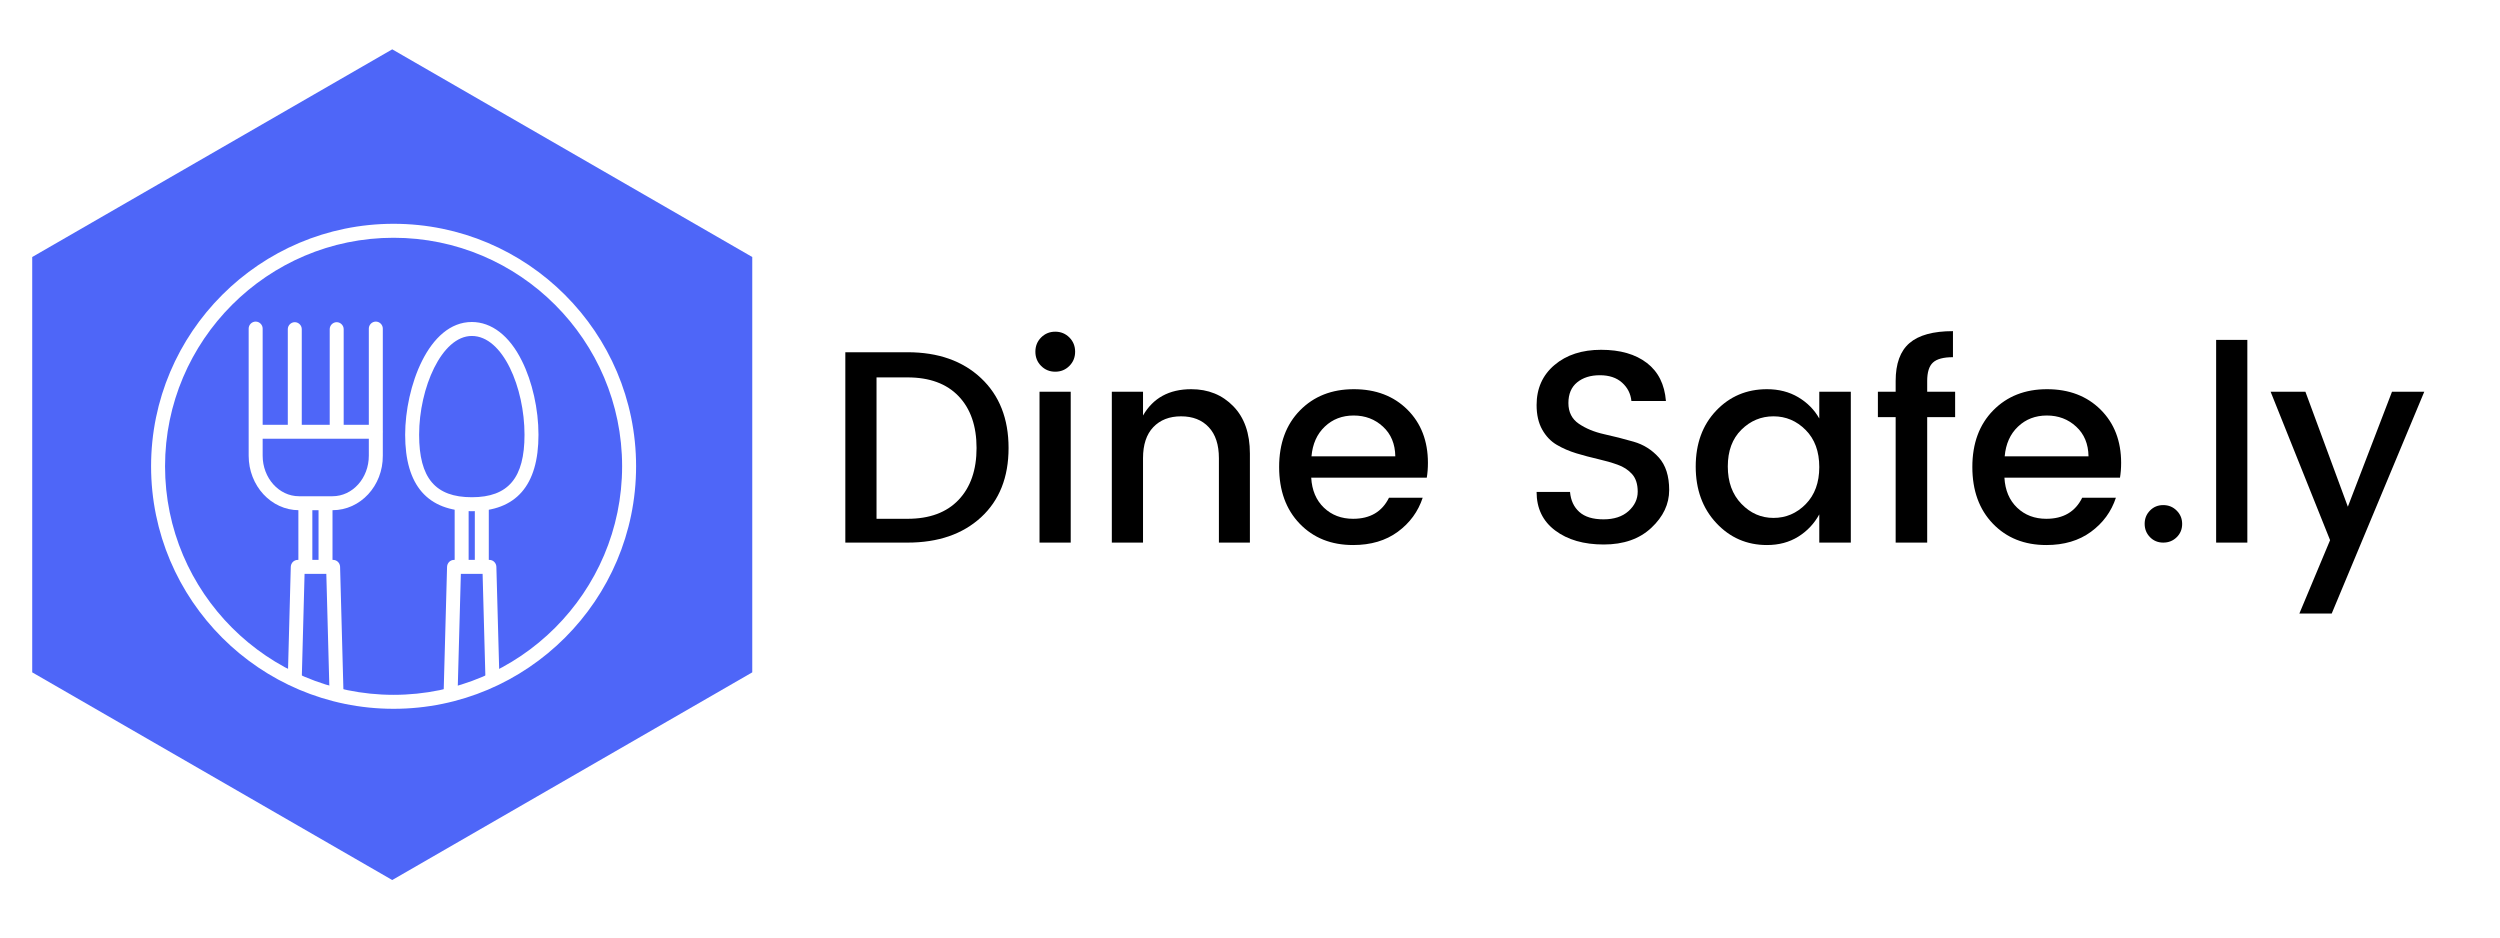
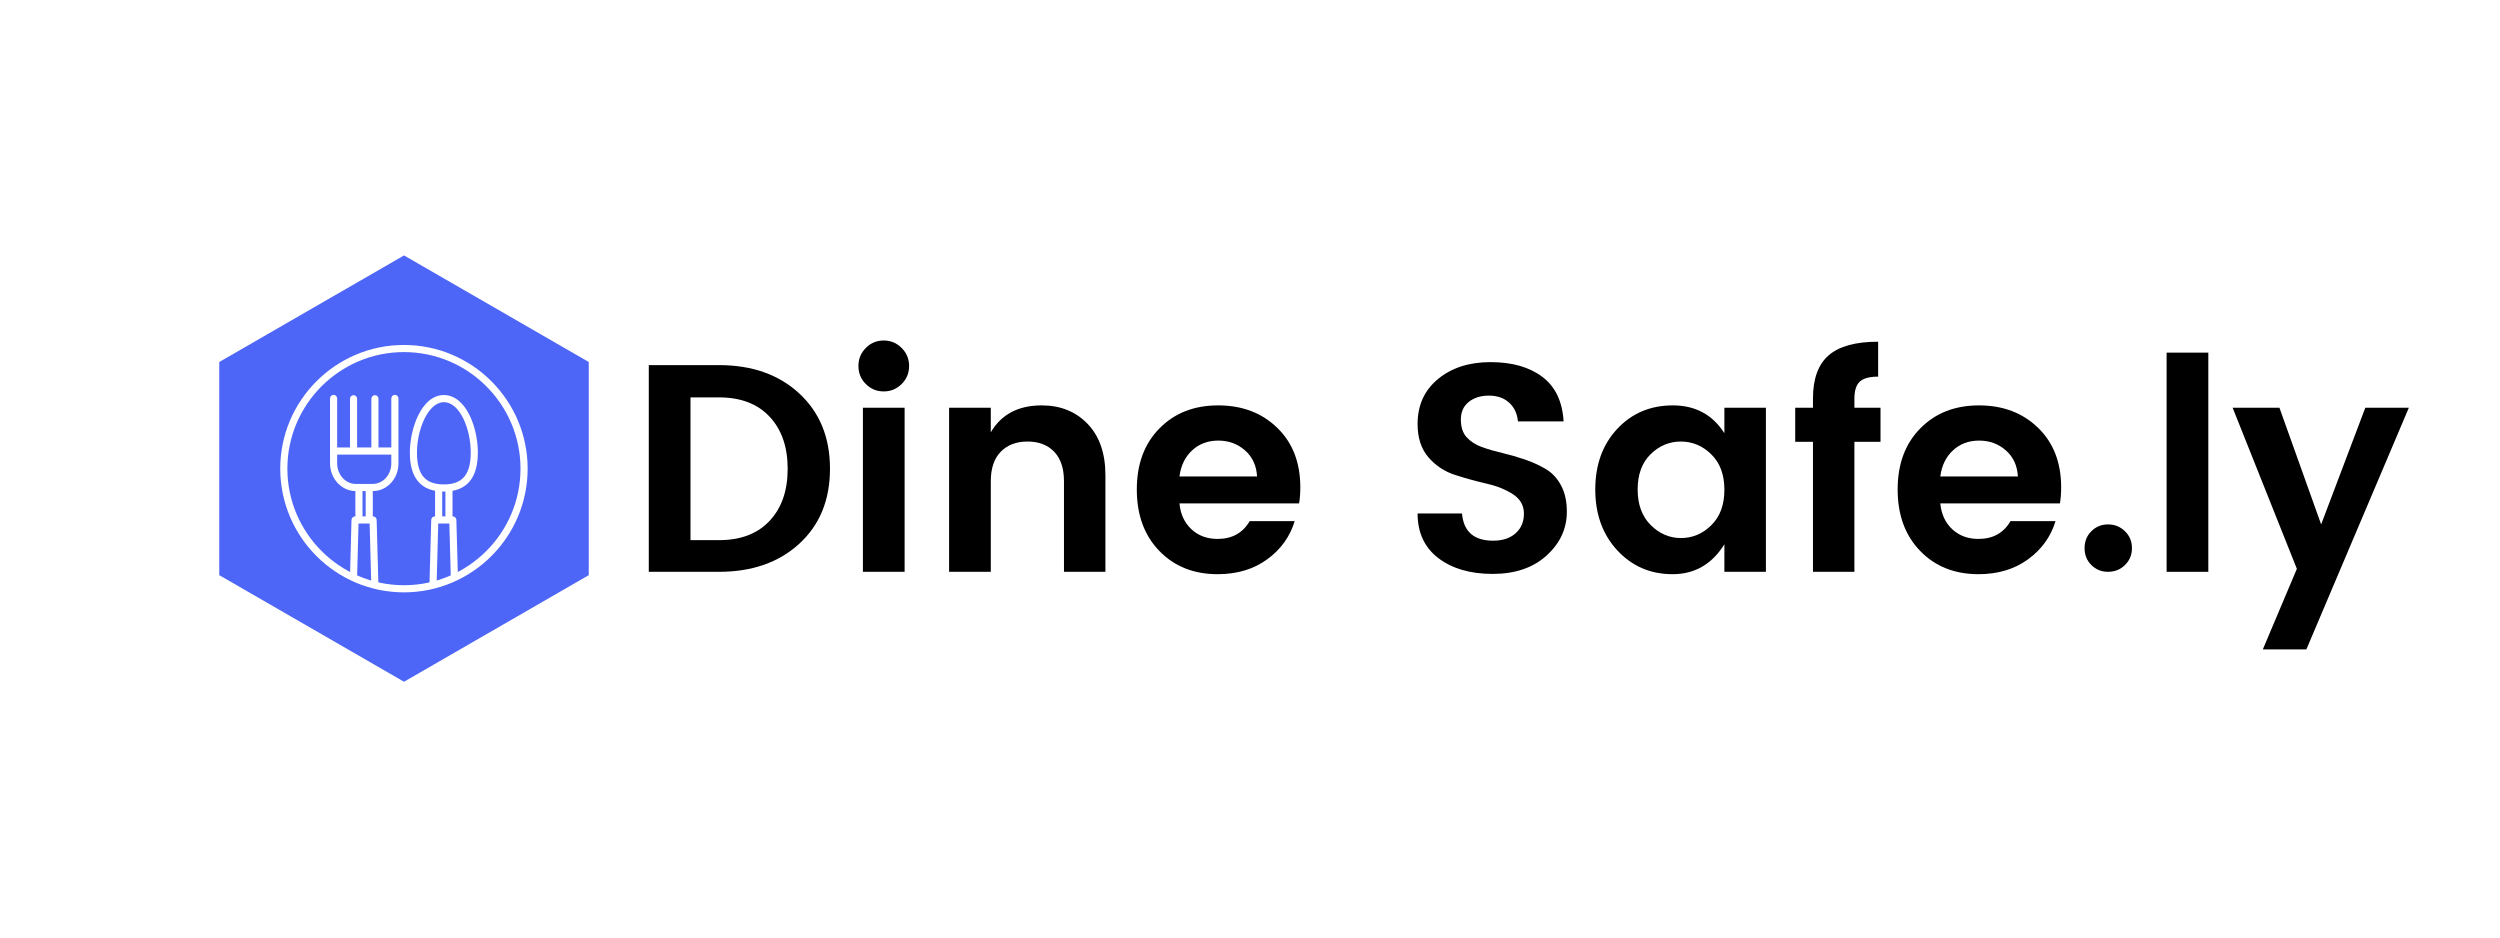
<svg xmlns="http://www.w3.org/2000/svg" xmlns:xlink="http://www.w3.org/1999/xlink" width="576pt" height="216pt" viewBox="0 0 576 216" version="1.2">
  <defs>
    <g>
      <symbol overflow="visible" id="glyph0-0">
-         <path style="stroke:none;" d="M 14.953 -40.391 L 14.953 -3.844 L 32.562 -3.844 L 32.562 -40.391 Z M 10.797 0 L 10.797 -44.234 L 36.672 -44.234 L 36.672 0 Z M 10.797 0 " />
+         <path style="stroke:none;" d="M 16.312 -43.188 L 16.312 -4.641 L 35.203 -4.641 L 35.203 -43.188 Z M 11.328 0 L 11.328 -47.828 L 40.125 -47.828 L 40.125 0 Z M 11.328 0 " />
      </symbol>
      <symbol overflow="visible" id="glyph0-1">
-         <path style="stroke:none;" d="M 11.922 -5.484 L 19.062 -5.484 C 24.145 -5.484 28.066 -6.938 30.828 -9.844 C 33.586 -12.75 34.969 -16.734 34.969 -21.797 C 34.969 -26.867 33.586 -30.848 30.828 -33.734 C 28.066 -36.617 24.145 -38.062 19.062 -38.062 L 11.922 -38.062 Z M 19.062 -43.859 C 26.125 -43.859 31.77 -41.867 36 -37.891 C 40.227 -33.922 42.344 -28.555 42.344 -21.797 C 42.344 -15.047 40.227 -9.723 36 -5.828 C 31.77 -1.941 26.125 0 19.062 0 L 4.734 0 L 4.734 -43.859 Z M 19.062 -43.859 " />
+         <path style="stroke:none;" d="M 14.734 -7.297 L 21.297 -7.297 C 26.297 -7.297 30.18 -8.773 32.953 -11.734 C 35.734 -14.691 37.125 -18.691 37.125 -23.734 C 37.125 -28.785 35.734 -32.789 32.953 -35.75 C 30.18 -38.707 26.297 -40.188 21.297 -40.188 L 14.734 -40.188 Z M 21.297 -47.625 C 28.93 -47.625 35.102 -45.441 39.812 -41.078 C 44.52 -36.711 46.875 -30.938 46.875 -23.75 C 46.875 -16.562 44.52 -10.805 39.812 -6.484 C 35.102 -2.16 28.93 0 21.297 0 L 5.125 0 L 5.125 -47.625 Z M 21.297 -47.625 " />
      </symbol>
      <symbol overflow="visible" id="glyph0-2">
-         <path style="stroke:none;" d="M 12.938 -43.984 C 12.938 -42.68 12.492 -41.586 11.609 -40.703 C 10.723 -39.816 9.641 -39.375 8.359 -39.375 C 7.078 -39.375 5.992 -39.816 5.109 -40.703 C 4.223 -41.586 3.781 -42.68 3.781 -43.984 C 3.781 -45.285 4.223 -46.379 5.109 -47.266 C 5.992 -48.148 7.078 -48.594 8.359 -48.594 C 9.641 -48.594 10.723 -48.148 11.609 -47.266 C 12.492 -46.379 12.938 -45.285 12.938 -43.984 Z M 4.734 0 L 4.734 -34.766 L 11.922 -34.766 L 11.922 0 Z M 4.734 0 " />
+         <path style="stroke:none;" d="M 15.766 -47.422 C 15.766 -45.785 15.191 -44.398 14.047 -43.266 C 12.91 -42.129 11.535 -41.562 9.922 -41.562 C 8.305 -41.562 6.93 -42.129 5.797 -43.266 C 4.66 -44.398 4.094 -45.785 4.094 -47.422 C 4.094 -49.055 4.66 -50.441 5.797 -51.578 C 6.93 -52.723 8.305 -53.297 9.922 -53.297 C 11.535 -53.297 12.91 -52.723 14.047 -51.578 C 15.191 -50.441 15.766 -49.055 15.766 -47.422 Z M 5.125 0 L 5.125 -37.797 L 14.734 -37.797 L 14.734 0 Z M 5.125 0 " />
      </symbol>
      <symbol overflow="visible" id="glyph0-3">
-         <path style="stroke:none;" d="M 11.922 -34.766 L 11.922 -29.281 C 14.242 -33.32 17.945 -35.344 23.031 -35.344 C 26.945 -35.344 30.176 -34.035 32.719 -31.422 C 35.27 -28.816 36.547 -25.18 36.547 -20.516 L 36.547 0 L 29.406 0 L 29.406 -19.438 C 29.406 -22.551 28.625 -24.938 27.062 -26.594 C 25.508 -28.258 23.383 -29.094 20.688 -29.094 C 18 -29.094 15.863 -28.258 14.281 -26.594 C 12.707 -24.938 11.922 -22.551 11.922 -19.438 L 11.922 0 L 4.734 0 L 4.734 -34.766 Z M 11.922 -34.766 " />
+         <path style="stroke:none;" d="M 14.734 -37.797 L 14.734 -32.141 C 17.148 -36.273 21.062 -38.344 26.469 -38.344 C 30.789 -38.344 34.316 -36.922 37.047 -34.078 C 39.773 -31.234 41.141 -27.289 41.141 -22.25 L 41.141 0 L 31.594 0 L 31.594 -20.875 C 31.594 -23.832 30.844 -26.094 29.344 -27.656 C 27.844 -29.227 25.797 -30.016 23.203 -30.016 C 20.609 -30.016 18.547 -29.227 17.016 -27.656 C 15.492 -26.094 14.734 -23.832 14.734 -20.875 L 14.734 0 L 5.125 0 L 5.125 -37.797 Z M 14.734 -37.797 " />
      </symbol>
      <symbol overflow="visible" id="glyph0-4">
-         <path style="stroke:none;" d="M 19.375 0.562 C 14.32 0.562 10.219 -1.078 7.062 -4.359 C 3.906 -7.641 2.328 -11.992 2.328 -17.422 C 2.328 -22.848 3.926 -27.191 7.125 -30.453 C 10.32 -33.711 14.457 -35.344 19.531 -35.344 C 24.602 -35.344 28.719 -33.773 31.875 -30.641 C 35.031 -27.504 36.609 -23.41 36.609 -18.359 C 36.609 -17.141 36.52 -16.004 36.344 -14.953 L 9.719 -14.953 C 9.883 -12.055 10.859 -9.754 12.641 -8.047 C 14.43 -6.336 16.676 -5.484 19.375 -5.484 C 23.289 -5.484 26.047 -7.102 27.641 -10.344 L 35.406 -10.344 C 34.352 -7.145 32.438 -4.523 29.656 -2.484 C 26.883 -0.453 23.457 0.562 19.375 0.562 Z M 29.094 -19.875 C 29.051 -22.738 28.102 -25.02 26.25 -26.719 C 24.406 -28.426 22.156 -29.281 19.5 -29.281 C 16.852 -29.281 14.633 -28.426 12.844 -26.719 C 11.051 -25.02 10.031 -22.738 9.781 -19.875 Z M 29.094 -19.875 " />
+         <path style="stroke:none;" d="M 21.078 0.547 C 15.578 0.547 11.098 -1.238 7.641 -4.812 C 4.18 -8.383 2.453 -13.102 2.453 -18.969 C 2.453 -24.832 4.191 -29.523 7.672 -33.047 C 11.148 -36.578 15.656 -38.344 21.188 -38.344 C 26.719 -38.344 31.254 -36.625 34.797 -33.188 C 38.348 -29.758 40.125 -25.18 40.125 -19.453 C 40.125 -18.129 40.031 -16.898 39.844 -15.766 L 12.281 -15.766 C 12.508 -13.305 13.422 -11.328 15.016 -9.828 C 16.609 -8.328 18.629 -7.578 21.078 -7.578 C 24.398 -7.578 26.859 -8.941 28.453 -11.672 L 38.828 -11.672 C 37.734 -8.078 35.613 -5.141 32.469 -2.859 C 29.332 -0.586 25.535 0.547 21.078 0.547 Z M 30.156 -21.969 C 30.02 -24.469 29.098 -26.469 27.391 -27.969 C 25.691 -29.477 23.633 -30.234 21.219 -30.234 C 18.812 -30.234 16.801 -29.477 15.188 -27.969 C 13.57 -26.469 12.602 -24.469 12.281 -21.969 Z M 30.156 -21.969 " />
      </symbol>
      <symbol overflow="visible" id="glyph0-5">
        <path style="stroke:none;" d="" />
      </symbol>
      <symbol overflow="visible" id="glyph0-6">
-         <path style="stroke:none;" d="M 18.359 -38.562 C 16.211 -38.562 14.469 -38.016 13.125 -36.922 C 11.781 -35.828 11.109 -34.238 11.109 -32.156 C 11.109 -30.07 11.906 -28.484 13.5 -27.391 C 15.102 -26.297 17.039 -25.492 19.312 -24.984 C 21.582 -24.484 23.852 -23.906 26.125 -23.25 C 28.395 -22.602 30.328 -21.395 31.922 -19.625 C 33.523 -17.852 34.328 -15.348 34.328 -12.109 C 34.328 -8.867 32.957 -5.969 30.219 -3.406 C 27.488 -0.844 23.832 0.438 19.25 0.438 C 14.664 0.438 10.941 -0.633 8.078 -2.781 C 5.211 -4.926 3.781 -7.891 3.781 -11.672 L 11.484 -11.672 C 11.648 -9.734 12.363 -8.195 13.625 -7.062 C 14.895 -5.926 16.75 -5.359 19.188 -5.359 C 21.625 -5.359 23.547 -5.988 24.953 -7.25 C 26.367 -8.52 27.078 -10.016 27.078 -11.734 C 27.078 -13.461 26.645 -14.812 25.781 -15.781 C 24.914 -16.75 23.801 -17.473 22.438 -17.953 C 21.07 -18.441 19.566 -18.875 17.922 -19.25 C 16.285 -19.625 14.633 -20.062 12.969 -20.562 C 11.301 -21.07 9.785 -21.727 8.422 -22.531 C 7.055 -23.332 5.941 -24.5 5.078 -26.031 C 4.211 -27.57 3.781 -29.457 3.781 -31.688 C 3.781 -35.508 5.156 -38.586 7.906 -40.922 C 10.664 -43.254 14.242 -44.422 18.641 -44.422 C 23.047 -44.422 26.562 -43.41 29.188 -41.391 C 31.812 -39.379 33.273 -36.457 33.578 -32.625 L 25.625 -32.625 C 25.457 -34.312 24.738 -35.723 23.469 -36.859 C 22.207 -37.992 20.504 -38.562 18.359 -38.562 Z M 18.359 -38.562 " />
+         <path style="stroke:none;" d="M 20.531 -40.594 C 18.625 -40.594 17.066 -40.102 15.859 -39.125 C 14.66 -38.156 14.062 -36.805 14.062 -35.078 C 14.062 -33.348 14.504 -31.992 15.391 -31.016 C 16.273 -30.035 17.441 -29.281 18.891 -28.75 C 20.348 -28.227 21.941 -27.766 23.672 -27.359 C 25.398 -26.953 27.129 -26.453 28.859 -25.859 C 30.586 -25.266 32.18 -24.535 33.641 -23.672 C 35.098 -22.805 36.27 -21.547 37.156 -19.891 C 38.039 -18.234 38.484 -16.223 38.484 -13.859 C 38.484 -9.941 36.926 -6.57 33.812 -3.75 C 30.695 -0.926 26.555 0.484 21.391 0.484 C 16.223 0.484 12.047 -0.734 8.859 -3.172 C 5.68 -5.609 4.094 -9.031 4.094 -13.438 L 14.328 -13.438 C 14.691 -9.258 17.082 -7.172 21.5 -7.172 C 23.676 -7.172 25.398 -7.738 26.672 -8.875 C 27.953 -10.008 28.594 -11.52 28.594 -13.406 C 28.594 -15.289 27.75 -16.781 26.062 -17.875 C 24.383 -18.969 22.348 -19.785 19.953 -20.328 C 17.566 -20.879 15.164 -21.539 12.75 -22.312 C 10.344 -23.082 8.297 -24.43 6.609 -26.359 C 4.93 -28.297 4.094 -30.859 4.094 -34.047 C 4.094 -38.367 5.66 -41.828 8.797 -44.422 C 11.941 -47.016 15.977 -48.312 20.906 -48.312 C 25.844 -48.312 29.812 -47.188 32.812 -44.938 C 35.82 -42.688 37.461 -39.258 37.734 -34.656 L 27.219 -34.656 C 27.039 -36.477 26.359 -37.922 25.172 -38.984 C 23.992 -40.055 22.445 -40.594 20.531 -40.594 Z M 20.531 -40.594 " />
      </symbol>
      <symbol overflow="visible" id="glyph0-7">
-         <path style="stroke:none;" d="M 27.672 -8.859 C 29.754 -10.984 30.797 -13.832 30.797 -17.406 C 30.797 -20.988 29.754 -23.832 27.672 -25.938 C 25.586 -28.039 23.113 -29.094 20.25 -29.094 C 17.395 -29.094 14.926 -28.062 12.844 -26 C 10.758 -23.938 9.719 -21.117 9.719 -17.547 C 9.719 -13.973 10.758 -11.102 12.844 -8.938 C 14.926 -6.77 17.395 -5.688 20.25 -5.688 C 23.113 -5.688 25.586 -6.742 27.672 -8.859 Z M 18.75 0.562 C 14.113 0.562 10.219 -1.129 7.062 -4.516 C 3.906 -7.898 2.328 -12.234 2.328 -17.516 C 2.328 -22.797 3.895 -27.086 7.031 -30.391 C 10.164 -33.691 14.07 -35.344 18.75 -35.344 C 21.477 -35.344 23.883 -34.723 25.969 -33.484 C 28.051 -32.242 29.66 -30.613 30.797 -28.594 L 30.797 -34.766 L 38.062 -34.766 L 38.062 0 L 30.797 0 L 30.797 -6.5 C 29.617 -4.352 28 -2.641 25.938 -1.359 C 23.875 -0.078 21.477 0.562 18.75 0.562 Z M 18.75 0.562 " />
+         <path style="stroke:none;" d="M 29.203 -10.75 C 31.203 -12.727 32.203 -15.445 32.203 -18.906 C 32.203 -22.363 31.203 -25.078 29.203 -27.047 C 27.203 -29.023 24.859 -30.016 22.172 -30.016 C 19.492 -30.016 17.164 -29.035 15.188 -27.078 C 13.207 -25.129 12.219 -22.426 12.219 -18.969 C 12.219 -15.508 13.219 -12.781 15.219 -10.781 C 17.219 -8.781 19.547 -7.781 22.203 -7.781 C 24.867 -7.781 27.203 -8.77 29.203 -10.75 Z M 7.531 -4.938 C 4.145 -8.602 2.453 -13.281 2.453 -18.969 C 2.453 -24.656 4.133 -29.305 7.5 -32.922 C 10.875 -36.535 15.148 -38.344 20.328 -38.344 C 25.516 -38.344 29.473 -36.207 32.203 -31.938 L 32.203 -37.797 L 41.766 -37.797 L 41.766 0 L 32.203 0 L 32.203 -6.344 C 29.336 -1.75 25.359 0.547 20.266 0.547 C 15.172 0.547 10.926 -1.281 7.531 -4.938 Z M 7.531 -4.938 " />
      </symbol>
      <symbol overflow="visible" id="glyph0-8">
-         <path style="stroke:none;" d="M 19.312 -34.766 L 19.312 -28.906 L 12.875 -28.906 L 12.875 0 L 5.609 0 L 5.609 -28.906 L 1.516 -28.906 L 1.516 -34.766 L 5.609 -34.766 L 5.609 -37.234 C 5.609 -41.234 6.672 -44.145 8.797 -45.969 C 10.922 -47.801 14.258 -48.719 18.812 -48.719 L 18.812 -42.719 C 16.625 -42.719 15.086 -42.305 14.203 -41.484 C 13.316 -40.672 12.875 -39.254 12.875 -37.234 L 12.875 -34.766 Z M 19.312 -34.766 " />
+         <path style="stroke:none;" d="M 21.297 -37.797 L 21.297 -29.953 L 15.281 -29.953 L 15.281 0 L 5.734 0 L 5.734 -29.953 L 1.641 -29.953 L 1.641 -37.797 L 5.734 -37.797 L 5.734 -39.922 C 5.734 -44.461 6.938 -47.781 9.344 -49.875 C 11.758 -51.969 15.562 -53.016 20.75 -53.016 L 20.75 -44.969 C 18.738 -44.969 17.32 -44.578 16.5 -43.797 C 15.688 -43.023 15.281 -41.734 15.281 -39.922 L 15.281 -37.797 Z M 21.297 -37.797 " />
      </symbol>
      <symbol overflow="visible" id="glyph0-9">
-         <path style="stroke:none;" d="M 10.469 -1.234 C 9.633 -0.41 8.602 0 7.375 0 C 6.156 0 5.133 -0.422 4.312 -1.266 C 3.5 -2.109 3.094 -3.129 3.094 -4.328 C 3.094 -5.523 3.5 -6.539 4.312 -7.375 C 5.133 -8.219 6.156 -8.641 7.375 -8.641 C 8.602 -8.641 9.633 -8.219 10.469 -7.375 C 11.312 -6.539 11.734 -5.516 11.734 -4.297 C 11.734 -3.078 11.312 -2.055 10.469 -1.234 Z M 10.469 -1.234 " />
+         <path style="stroke:none;" d="M 13.859 -5.453 C 13.859 -3.91 13.32 -2.613 12.25 -1.562 C 11.176 -0.52 9.879 0 8.359 0 C 6.836 0 5.551 -0.52 4.5 -1.562 C 3.457 -2.613 2.938 -3.91 2.938 -5.453 C 2.938 -7.004 3.457 -8.301 4.5 -9.344 C 5.551 -10.395 6.836 -10.922 8.359 -10.922 C 9.879 -10.922 11.176 -10.395 12.25 -9.344 C 13.32 -8.301 13.859 -7.004 13.859 -5.453 Z M 13.859 -5.453 " />
      </symbol>
      <symbol overflow="visible" id="glyph0-10">
-         <path style="stroke:none;" d="M 4.734 0 L 4.734 -46.703 L 11.922 -46.703 L 11.922 0 Z M 4.734 0 " />
+         <path style="stroke:none;" d="M 5.125 0 L 5.125 -50.5 L 14.734 -50.5 L 14.734 0 Z M 5.125 0 " />
      </symbol>
      <symbol overflow="visible" id="glyph0-11">
-         <path style="stroke:none;" d="M 14.328 -0.562 L 0.625 -34.766 L 8.641 -34.766 L 18.422 -8.266 L 28.594 -34.766 L 36.031 -34.766 L 14.703 16.344 L 7.25 16.344 Z M 14.328 -0.562 " />
+         <path style="stroke:none;" d="M 15.281 -0.688 L 0.484 -37.797 L 11.266 -37.797 L 20.875 -10.922 L 31.047 -37.797 L 41.078 -37.797 L 17.469 17.875 L 7.438 17.875 Z M 15.281 -0.688 " />
      </symbol>
    </g>
    <clipPath id="clip1">
-       <path d="M 34.809 51.562 L 146.555 51.562 L 146.555 163.309 L 34.809 163.309 Z M 34.809 51.562 " />
+       <path d="M 64.57 79.48 L 121.57 79.48 L 121.57 136.48 L 64.57 136.48 Z M 64.57 79.48 " />
    </clipPath>
  </defs>
  <g id="surface1">
-     <path style=" stroke:none;fill-rule:nonzero;fill:rgb(30.589%,39.999%,97.249%);fill-opacity:1;" d="M 173.32 154.91 L 173.32 59.215 L 90.371 11.367 L 7.422 59.215 L 7.422 154.91 L 90.371 202.758 Z M 173.32 154.91 " />
-     <path style=" stroke:none;fill-rule:nonzero;fill:rgb(100%,100%,100%);fill-opacity:1;" d="M 108.707 117.781 C 98.5 117.781 93.348 111.848 93.348 100.168 C 93.348 89.27 98.684 74.188 108.707 74.188 C 113.262 74.188 117.398 77.359 120.25 83.152 C 122.641 87.938 124.066 94.281 124.066 100.168 C 124.066 111.848 118.918 117.781 108.707 117.781 Z M 108.707 77.406 C 101.762 77.406 96.566 89.406 96.566 100.168 C 96.566 110.148 100.293 114.562 108.707 114.562 C 117.121 114.562 120.848 110.102 120.848 100.168 C 120.848 89.363 115.883 77.406 108.707 77.406 Z M 108.707 77.406 " />
-     <path style=" stroke:none;fill-rule:nonzero;fill:rgb(100%,100%,100%);fill-opacity:1;" d="M 86.449 101.09 L 59.547 101.09 C 58.676 101.09 57.938 100.352 57.938 99.477 C 57.938 98.605 58.676 97.867 59.547 97.867 L 86.449 97.867 C 87.324 97.867 88.059 98.605 88.059 99.477 C 88.059 100.352 87.324 101.09 86.449 101.09 Z M 86.449 101.09 " />
-     <path style=" stroke:none;fill-rule:nonzero;fill:rgb(100%,100%,100%);fill-opacity:1;" d="M 76.609 117.551 L 68.883 117.551 C 62.492 117.551 57.293 111.941 57.293 104.996 L 57.293 75.703 C 57.293 74.828 58.031 74.094 58.906 74.094 C 59.777 74.094 60.516 74.828 60.516 75.703 L 60.516 104.996 C 60.516 110.148 64.285 114.332 68.883 114.332 L 76.609 114.332 C 81.254 114.332 84.977 110.148 84.977 104.996 L 84.977 75.703 C 84.977 74.828 85.715 74.094 86.59 74.094 C 87.461 74.094 88.199 74.828 88.199 75.703 L 88.199 104.996 C 88.242 111.941 83.047 117.551 76.609 117.551 Z M 76.609 117.551 " />
-     <path style=" stroke:none;fill-rule:nonzero;fill:rgb(100%,100%,100%);fill-opacity:1;" d="M 75 131.07 C 74.125 131.07 73.391 130.336 73.391 129.461 L 73.391 116.816 C 73.391 115.941 74.125 115.207 75 115.207 C 75.875 115.207 76.609 115.941 76.609 116.816 L 76.609 129.461 C 76.609 130.336 75.875 131.07 75 131.07 Z M 75 131.07 " />
-     <path style=" stroke:none;fill-rule:nonzero;fill:rgb(100%,100%,100%);fill-opacity:1;" d="M 70.355 131.07 C 69.48 131.07 68.746 130.336 68.746 129.461 L 68.746 116.816 C 68.746 115.941 69.48 115.207 70.355 115.207 C 71.23 115.207 71.965 115.941 71.965 116.816 L 71.965 129.461 C 71.965 130.336 71.273 131.07 70.355 131.07 Z M 70.355 131.07 " />
-     <path style=" stroke:none;fill-rule:nonzero;fill:rgb(100%,100%,100%);fill-opacity:1;" d="M 77.574 99.754 C 76.699 99.754 75.965 99.02 75.965 98.145 L 75.965 75.84 C 75.965 74.969 76.699 74.23 77.574 74.23 C 78.449 74.23 79.184 74.969 79.184 75.84 L 79.184 98.145 C 79.184 99.02 78.496 99.754 77.574 99.754 Z M 77.574 99.754 " />
-     <path style=" stroke:none;fill-rule:nonzero;fill:rgb(100%,100%,100%);fill-opacity:1;" d="M 67.918 99.754 C 67.043 99.754 66.309 99.02 66.309 98.145 L 66.309 75.84 C 66.309 74.969 67.043 74.23 67.918 74.23 C 68.793 74.23 69.527 74.969 69.527 75.84 L 69.527 98.145 C 69.527 99.02 68.793 99.754 67.918 99.754 Z M 67.918 99.754 " />
-     <path style=" stroke:none;fill-rule:nonzero;fill:rgb(100%,100%,100%);fill-opacity:1;" d="M 77.527 161.145 C 76.656 161.145 75.965 160.457 75.918 159.582 L 75.184 132.219 L 70.172 132.219 L 69.527 156.363 C 69.48 157.238 68.746 157.973 67.871 157.926 C 66.996 157.879 66.262 157.145 66.309 156.27 L 66.996 130.566 C 67.043 129.691 67.734 129 68.605 129 L 76.746 129 C 77.621 129 78.309 129.691 78.355 130.566 L 79.137 159.488 C 79.184 160.41 78.496 161.145 77.527 161.145 C 77.574 161.145 77.574 161.145 77.527 161.145 Z M 77.527 161.145 " />
+     <path style=" stroke:none;fill-rule:nonzero;fill:rgb(30.589%,39.999%,97.249%);fill-opacity:1;" d="M 135.652 132.516 L 135.652 83.406 L 93.086 58.852 L 50.516 83.406 L 50.516 132.516 L 93.086 157.074 Z M 135.652 132.516 " />
+     <path style=" stroke:none;fill-rule:nonzero;fill:rgb(100%,100%,100%);fill-opacity:1;" d="M 102.262 113.258 C 97.055 113.258 94.43 110.23 94.43 104.273 C 94.43 98.715 97.148 91.02 102.262 91.02 C 104.586 91.02 106.695 92.637 108.152 95.594 C 109.371 98.035 110.098 101.27 110.098 104.273 C 110.098 110.23 107.473 113.258 102.262 113.258 Z M 102.262 92.66 C 98.723 92.66 96.07 98.785 96.07 104.273 C 96.07 109.363 97.973 111.613 102.262 111.613 C 106.555 111.613 108.457 109.34 108.457 104.273 C 108.457 98.762 105.922 92.66 102.262 92.66 Z M 102.262 92.66 " />
+     <path style=" stroke:none;fill-rule:nonzero;fill:rgb(100%,100%,100%);fill-opacity:1;" d="M 90.91 104.742 L 77.188 104.742 C 76.742 104.742 76.367 104.367 76.367 103.922 C 76.367 103.477 76.742 103.102 77.188 103.102 L 90.91 103.102 C 91.355 103.102 91.73 103.477 91.73 103.922 C 91.73 104.367 91.355 104.742 90.91 104.742 Z M 90.91 104.742 " />
+     <path style=" stroke:none;fill-rule:nonzero;fill:rgb(100%,100%,100%);fill-opacity:1;" d="M 85.891 113.141 L 81.949 113.141 C 78.691 113.141 76.039 110.277 76.039 106.734 L 76.039 91.793 C 76.039 91.348 76.414 90.973 76.859 90.973 C 77.305 90.973 77.68 91.348 77.68 91.793 L 77.68 106.734 C 77.68 109.363 79.605 111.496 81.949 111.496 L 85.891 111.496 C 88.262 111.496 90.16 109.363 90.16 106.734 L 90.16 91.793 C 90.16 91.348 90.535 90.973 90.98 90.973 C 91.426 90.973 91.801 91.348 91.801 91.793 L 91.801 106.734 C 91.824 110.277 89.176 113.141 85.891 113.141 Z M 85.891 113.141 " />
+     <path style=" stroke:none;fill-rule:nonzero;fill:rgb(100%,100%,100%);fill-opacity:1;" d="M 85.07 120.035 C 84.625 120.035 84.25 119.66 84.25 119.215 L 84.25 112.766 C 84.25 112.32 84.625 111.941 85.07 111.941 C 85.516 111.941 85.891 112.32 85.891 112.766 L 85.891 119.215 C 85.891 119.66 85.516 120.035 85.07 120.035 Z M 85.07 120.035 " />
+     <path style=" stroke:none;fill-rule:nonzero;fill:rgb(100%,100%,100%);fill-opacity:1;" d="M 82.699 120.035 C 82.254 120.035 81.879 119.66 81.879 119.215 L 81.879 112.766 C 81.879 112.32 82.254 111.941 82.699 111.941 C 83.145 111.941 83.523 112.32 83.523 112.766 L 83.523 119.215 C 83.523 119.66 83.168 120.035 82.699 120.035 Z M 82.699 120.035 " />
+     <path style=" stroke:none;fill-rule:nonzero;fill:rgb(100%,100%,100%);fill-opacity:1;" d="M 86.383 104.062 C 85.938 104.062 85.562 103.688 85.562 103.242 L 85.562 91.863 C 85.562 91.418 85.938 91.043 86.383 91.043 C 86.828 91.043 87.203 91.418 87.203 91.863 L 87.203 103.242 C 87.203 103.688 86.852 104.062 86.383 104.062 Z M 86.383 104.062 " />
+     <path style=" stroke:none;fill-rule:nonzero;fill:rgb(100%,100%,100%);fill-opacity:1;" d="M 81.457 104.062 C 81.012 104.062 80.637 103.688 80.637 103.242 L 80.637 91.863 C 80.637 91.418 81.012 91.043 81.457 91.043 C 81.902 91.043 82.277 91.418 82.277 91.863 L 82.277 103.242 C 82.277 103.688 81.902 104.062 81.457 104.062 Z M 81.457 104.062 " />
+     <path style=" stroke:none;fill-rule:nonzero;fill:rgb(100%,100%,100%);fill-opacity:1;" d="M 86.359 135.375 C 85.914 135.375 85.562 135.023 85.539 134.578 L 85.164 120.621 L 82.605 120.621 L 82.277 132.938 C 82.254 133.383 81.879 133.758 81.434 133.734 C 80.988 133.711 80.613 133.336 80.637 132.891 L 80.988 119.777 C 81.012 119.332 81.363 118.98 81.809 118.98 L 85.961 118.98 C 86.406 118.98 86.758 119.332 86.781 119.777 L 87.18 134.531 C 87.203 135 86.852 135.375 86.359 135.375 C 86.383 135.375 86.383 135.375 86.359 135.375 Z M 86.359 135.375 " />
    <g clip-path="url(#clip1)" clip-rule="nonzero">
-       <path style=" stroke:none;fill-rule:nonzero;fill:rgb(100%,100%,100%);fill-opacity:1;" d="M 90.68 163.309 C 59.871 163.309 34.809 138.246 34.809 107.434 C 34.809 76.625 59.871 51.562 90.68 51.562 C 121.492 51.562 146.555 76.625 146.555 107.434 C 146.555 138.246 121.492 163.309 90.68 163.309 Z M 90.68 54.781 C 61.664 54.781 38.027 78.418 38.027 107.434 C 38.027 136.449 61.664 160.09 90.68 160.09 C 119.699 160.09 143.336 136.449 143.336 107.434 C 143.336 78.418 119.699 54.781 90.68 54.781 Z M 90.68 54.781 " />
+       <path style=" stroke:none;fill-rule:nonzero;fill:rgb(100%,100%,100%);fill-opacity:1;" d="M 93.07 136.48 C 77.352 136.48 64.57 123.695 64.57 107.98 C 64.57 92.262 77.352 79.48 93.07 79.48 C 108.785 79.48 121.57 92.262 121.57 107.98 C 121.57 123.695 108.785 136.48 93.07 136.48 Z M 93.07 81.121 C 78.266 81.121 66.211 93.176 66.211 107.98 C 66.211 122.781 78.266 134.836 93.07 134.836 C 107.871 134.836 119.926 122.781 119.926 107.98 C 119.926 93.176 107.871 81.121 93.07 81.121 Z M 93.07 81.121 " />
    </g>
-     <path style=" stroke:none;fill-rule:nonzero;fill:rgb(100%,100%,100%);fill-opacity:1;" d="M 111.008 131.07 C 110.133 131.07 109.398 130.336 109.398 129.461 L 109.398 116.816 C 109.398 115.941 110.133 115.207 111.008 115.207 C 111.879 115.207 112.617 115.941 112.617 116.816 L 112.617 129.461 C 112.617 130.336 111.879 131.07 111.008 131.07 Z M 111.008 131.07 " />
-     <path style=" stroke:none;fill-rule:nonzero;fill:rgb(100%,100%,100%);fill-opacity:1;" d="M 106.363 131.07 C 105.488 131.07 104.754 130.336 104.754 129.461 L 104.754 116.816 C 104.754 115.941 105.488 115.207 106.363 115.207 C 107.234 115.207 107.973 115.941 107.973 116.816 L 107.973 129.461 C 107.973 130.336 107.281 131.07 106.363 131.07 Z M 106.363 131.07 " />
-     <path style=" stroke:none;fill-rule:nonzero;fill:rgb(100%,100%,100%);fill-opacity:1;" d="M 103.832 160.871 C 103.832 160.871 103.785 160.871 103.832 160.871 C 102.914 160.824 102.176 160.09 102.223 159.215 L 103.004 130.566 C 103.051 129.691 103.742 129 104.613 129 L 112.754 129 C 113.629 129 114.316 129.691 114.363 130.566 L 115.055 155.902 C 115.098 156.777 114.363 157.512 113.488 157.559 C 113.488 157.559 113.445 157.559 113.445 157.559 C 112.57 157.559 111.879 156.867 111.836 155.996 L 111.191 132.219 L 106.18 132.219 L 105.441 159.305 C 105.395 160.18 104.707 160.871 103.832 160.871 Z M 103.832 160.871 " />
+     <path style=" stroke:none;fill-rule:nonzero;fill:rgb(100%,100%,100%);fill-opacity:1;" d="M 103.438 120.035 C 102.992 120.035 102.617 119.66 102.617 119.215 L 102.617 112.766 C 102.617 112.32 102.992 111.941 103.438 111.941 C 103.883 111.941 104.258 112.32 104.258 112.766 L 104.258 119.215 C 104.258 119.66 103.883 120.035 103.438 120.035 Z M 103.438 120.035 " />
+     <path style=" stroke:none;fill-rule:nonzero;fill:rgb(100%,100%,100%);fill-opacity:1;" d="M 101.066 120.035 C 100.621 120.035 100.246 119.66 100.246 119.215 L 100.246 112.766 C 100.246 112.32 100.621 111.941 101.066 111.941 C 101.512 111.941 101.887 112.32 101.887 112.766 L 101.887 119.215 C 101.887 119.66 101.535 120.035 101.066 120.035 Z M 101.066 120.035 " />
+     <path style=" stroke:none;fill-rule:nonzero;fill:rgb(100%,100%,100%);fill-opacity:1;" d="M 99.777 135.234 C 99.777 135.234 99.754 135.234 99.777 135.234 C 99.309 135.211 98.934 134.836 98.957 134.391 L 99.355 119.777 C 99.379 119.332 99.73 118.98 100.176 118.98 L 104.328 118.98 C 104.773 118.98 105.125 119.332 105.148 119.777 L 105.5 132.703 C 105.523 133.148 105.148 133.523 104.703 133.547 C 104.703 133.547 104.68 133.547 104.68 133.547 C 104.234 133.547 103.883 133.195 103.859 132.75 L 103.531 120.621 L 100.973 120.621 L 100.598 134.438 C 100.574 134.883 100.223 135.234 99.777 135.234 Z M 99.777 135.234 " />
    <g style="fill:rgb(0%,0%,0%);fill-opacity:1;">
-       <use xlink:href="#glyph0-1" x="190.03" y="125.015" />
+       <use xlink:href="#glyph0-1" x="144.355" y="131.746" />
    </g>
    <g style="fill:rgb(0%,0%,0%);fill-opacity:1;">
-       <use xlink:href="#glyph0-2" x="234.771" y="125.015" />
+       <use xlink:href="#glyph0-2" x="193.689" y="131.746" />
    </g>
    <g style="fill:rgb(0%,0%,0%);fill-opacity:1;">
-       <use xlink:href="#glyph0-3" x="251.43" y="125.015" />
+       <use xlink:href="#glyph0-3" x="213.546" y="131.746" />
    </g>
    <g style="fill:rgb(0%,0%,0%);fill-opacity:1;">
-       <use xlink:href="#glyph0-4" x="292.385" y="125.015" />
+       <use xlink:href="#glyph0-4" x="259.468" y="131.746" />
    </g>
    <g style="fill:rgb(0%,0%,0%);fill-opacity:1;">
-       <use xlink:href="#glyph0-5" x="331.32" y="125.015" />
+       <use xlink:href="#glyph0-5" x="302.047" y="131.746" />
    </g>
    <g style="fill:rgb(0%,0%,0%);fill-opacity:1;">
-       <use xlink:href="#glyph0-6" x="350.251" y="125.015" />
+       <use xlink:href="#glyph0-6" x="322.518" y="131.746" />
    </g>
    <g style="fill:rgb(0%,0%,0%);fill-opacity:1;">
-       <use xlink:href="#glyph0-7" x="388.365" y="125.015" />
+       <use xlink:href="#glyph0-7" x="365.097" y="131.746" />
    </g>
    <g style="fill:rgb(0%,0%,0%);fill-opacity:1;">
-       <use xlink:href="#glyph0-8" x="431.15" y="125.015" />
+       <use xlink:href="#glyph0-8" x="411.974" y="131.746" />
    </g>
    <g style="fill:rgb(0%,0%,0%);fill-opacity:1;">
-       <use xlink:href="#glyph0-4" x="452.1" y="125.015" />
+       <use xlink:href="#glyph0-4" x="434.765" y="131.746" />
    </g>
    <g style="fill:rgb(0%,0%,0%);fill-opacity:1;">
-       <use xlink:href="#glyph0-9" x="491.035" y="125.015" />
+       <use xlink:href="#glyph0-9" x="477.344" y="131.746" />
    </g>
    <g style="fill:rgb(0%,0%,0%);fill-opacity:1;">
-       <use xlink:href="#glyph0-10" x="505.865" y="125.015" />
+       <use xlink:href="#glyph0-10" x="494.062" y="131.746" />
    </g>
    <g style="fill:rgb(0%,0%,0%);fill-opacity:1;">
-       <use xlink:href="#glyph0-11" x="522.524" y="125.015" />
+       <use xlink:href="#glyph0-11" x="513.918" y="131.746" />
    </g>
  </g>
</svg>
